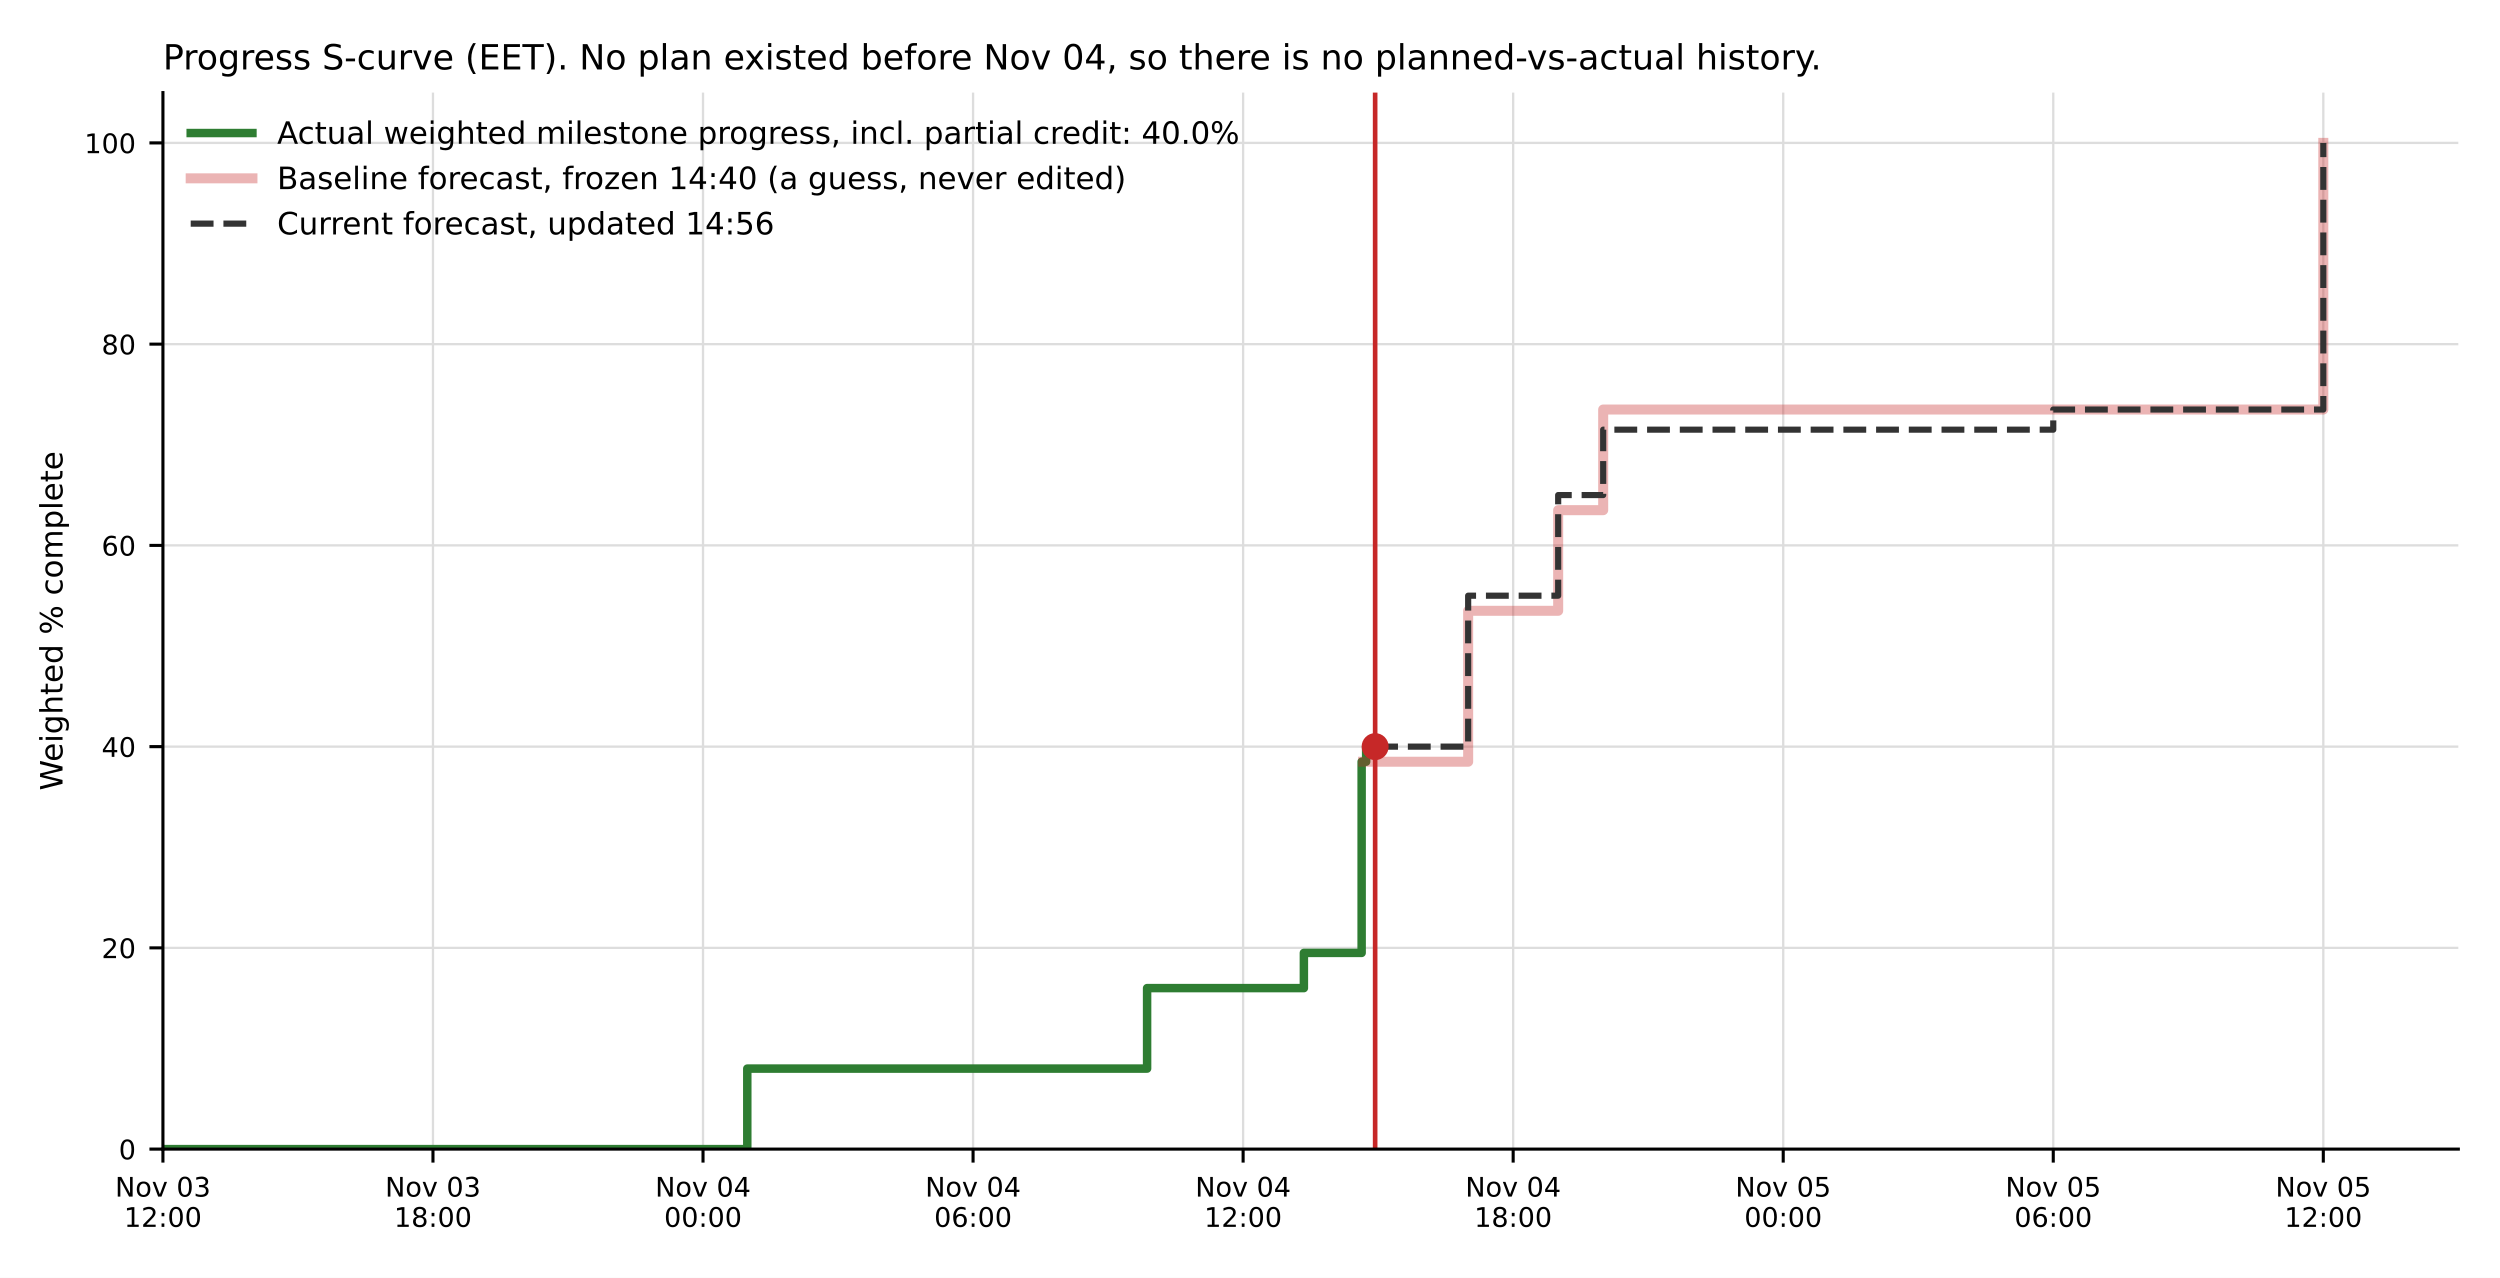
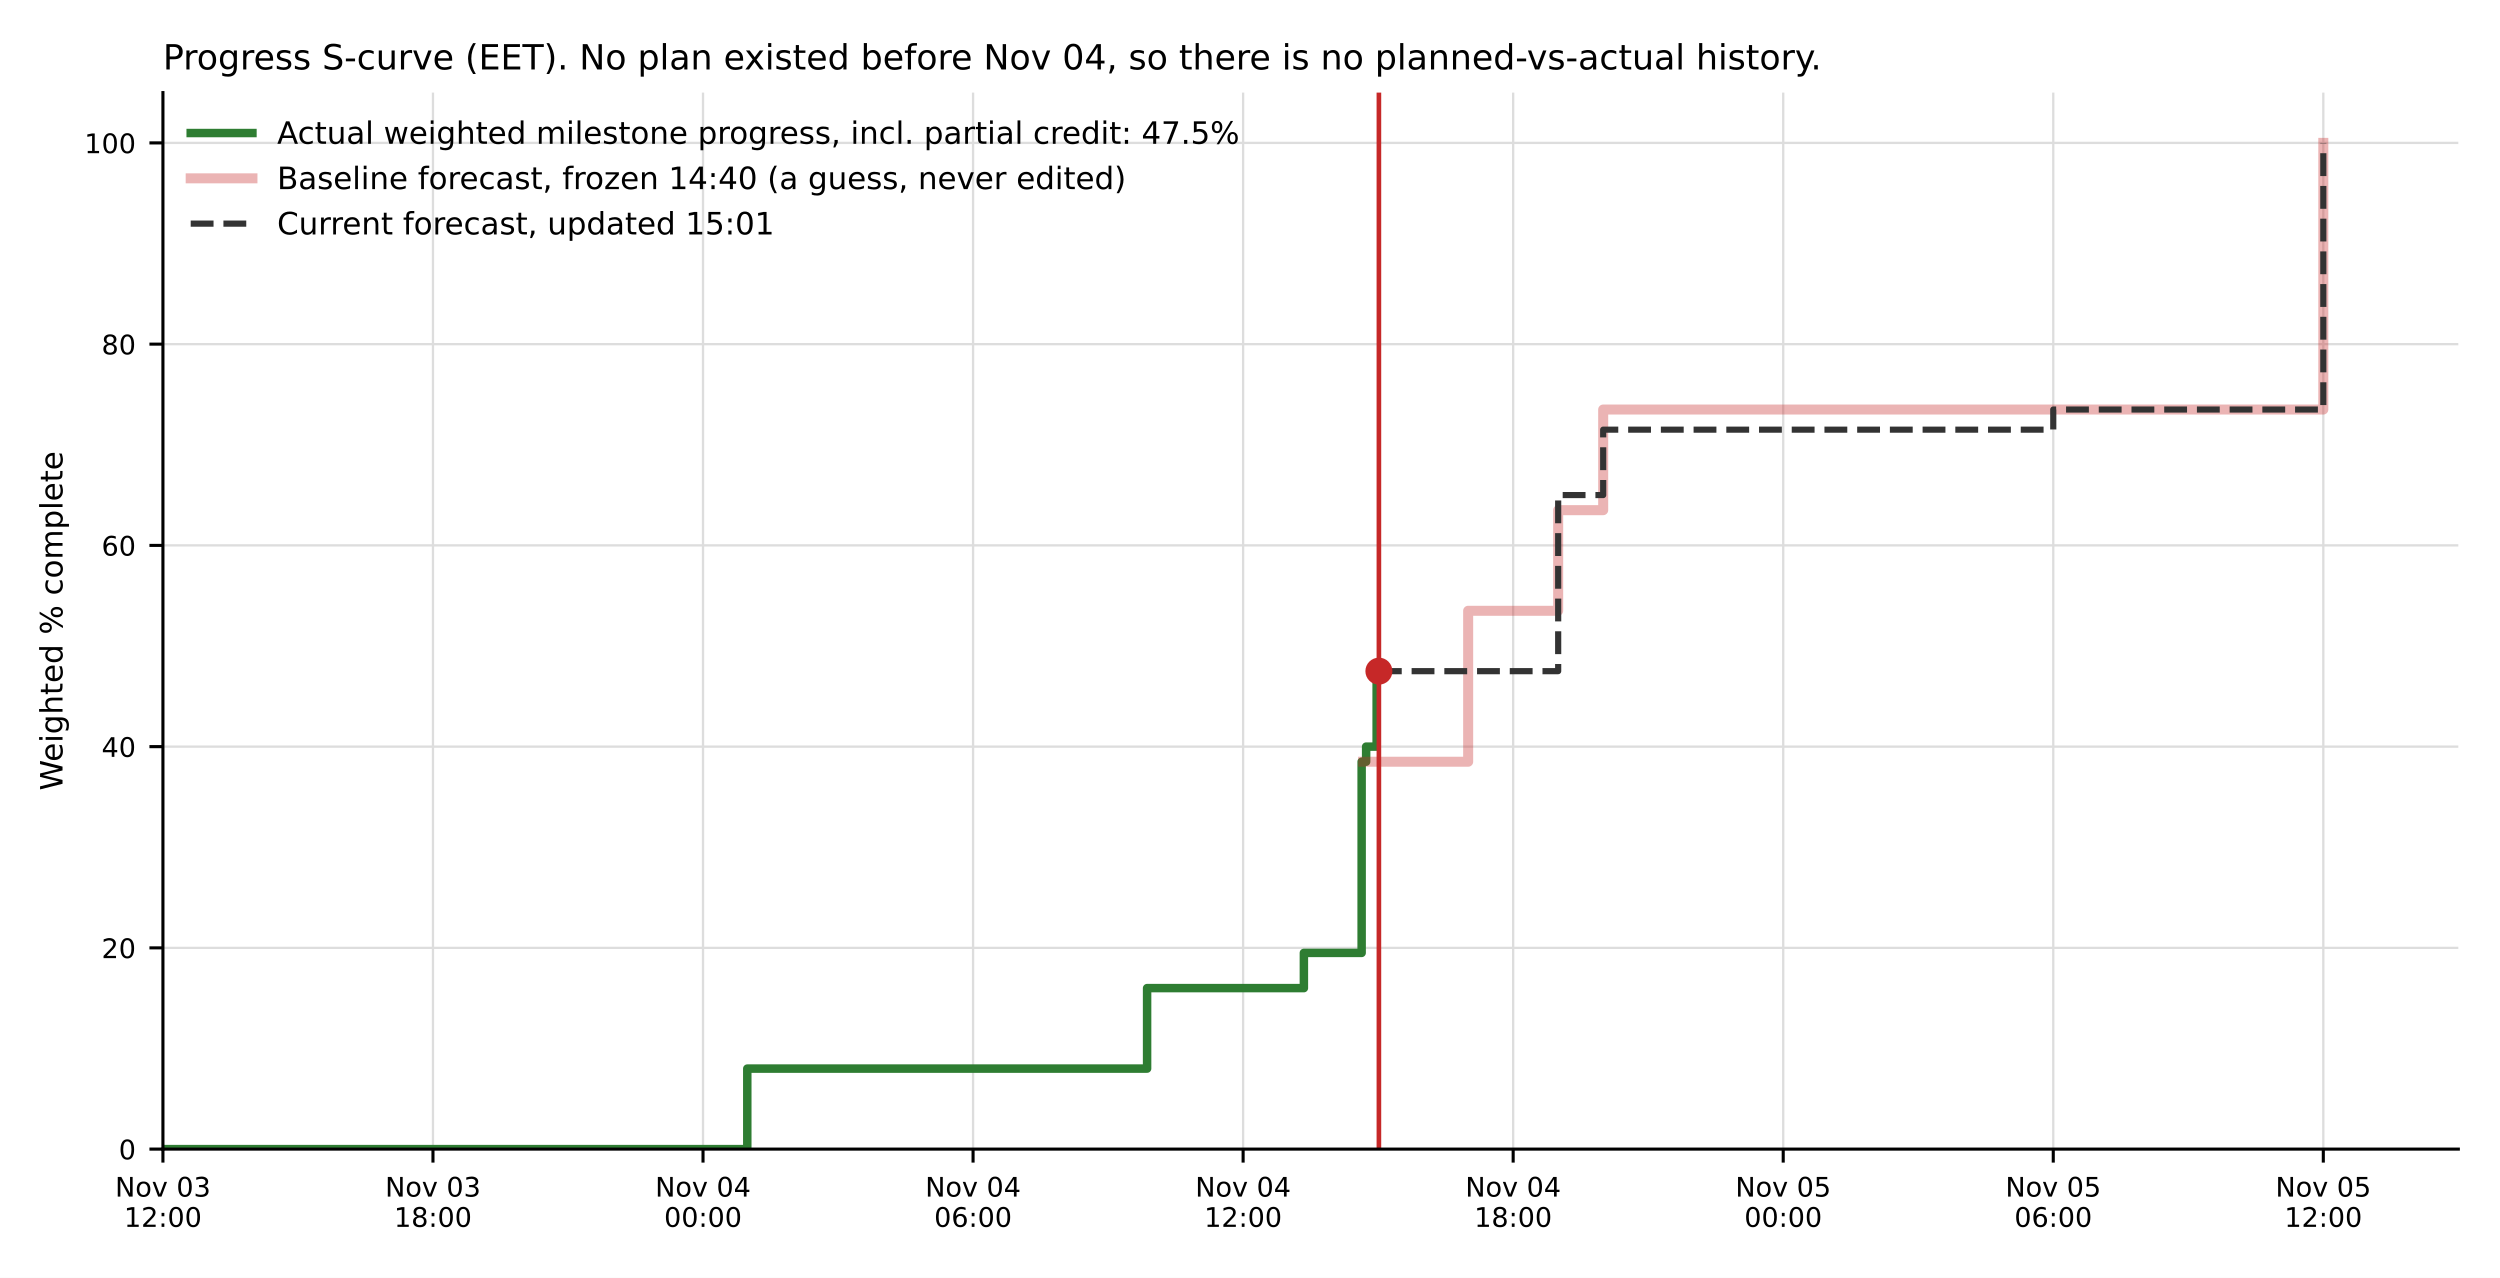
<svg xmlns="http://www.w3.org/2000/svg" xmlns:xlink="http://www.w3.org/1999/xlink" width="648pt" height="331.2pt" viewBox="0 0 648 331.2" version="1.1">
  <defs>
    <style type="text/css">*{stroke-linejoin: round; stroke-linecap: butt}</style>
  </defs>
  <g id="figure_1">
    <g id="patch_1">
      <path d="M 0 331.2  L 648 331.2  L 648 0  L 0 0  z " style="fill: #ffffff" />
    </g>
    <g id="axes_1">
      <g id="patch_2">
        <path d="M 42.23 297.848  L 637.2 297.848  L 637.2 24  L 42.23 24  z " style="fill: #ffffff" />
      </g>
      <g id="matplotlib.axis_1">
        <g id="xtick_1">
          <g id="line2d_1">
-             <path d="M 42.23 297.848  L 42.23 24  " clip-path="url(#p04baa077e4)" style="fill: none; stroke: #dddddd; stroke-width: 0.6; stroke-linecap: square" />
+             <path d="M 42.23 297.848  L 42.23 24  " clip-path="url(#p0559523f24)" style="fill: none; stroke: #dddddd; stroke-width: 0.6; stroke-linecap: square" />
          </g>
          <g id="line2d_2">
            <defs>
-               <path id="mb8a0aebc23" d="M 0 0  L 0 3.5  " style="stroke: #000000; stroke-width: 0.8" />
+               <path id="m4dd9663d38" d="M 0 0  L 0 3.5  " style="stroke: #000000; stroke-width: 0.8" />
            </defs>
            <g>
-               <use xlink:href="#mb8a0aebc23" x="42.23" y="297.848" style="stroke: #000000; stroke-width: 0.8" />
+               <use xlink:href="#m4dd9663d38" x="42.23" y="297.848" style="stroke: #000000; stroke-width: 0.8" />
            </g>
          </g>
          <g id="text_1">
            <text style="font-size: 7px; font-family: 'DejaVu Sans'" transform="translate(29.83234 310.1669)">Nov 03</text>
            <text style="font-size: 7px; font-family: 'DejaVu Sans'" transform="translate(32.14344 318.0054)">12:00</text>
          </g>
        </g>
        <g id="xtick_2">
          <g id="line2d_3">
-             <path d="M 112.226 297.848  L 112.226 24  " clip-path="url(#p04baa077e4)" style="fill: none; stroke: #dddddd; stroke-width: 0.6; stroke-linecap: square" />
+             <path d="M 112.226 297.848  L 112.226 24  " clip-path="url(#p0559523f24)" style="fill: none; stroke: #dddddd; stroke-width: 0.6; stroke-linecap: square" />
          </g>
          <g id="line2d_4">
            <g>
-               <use xlink:href="#mb8a0aebc23" x="112.226" y="297.848" style="stroke: #000000; stroke-width: 0.8" />
+               <use xlink:href="#m4dd9663d38" x="112.226" y="297.848" style="stroke: #000000; stroke-width: 0.8" />
            </g>
          </g>
          <g id="text_2">
            <text style="font-size: 7px; font-family: 'DejaVu Sans'" transform="translate(99.82881 310.1669)">Nov 03</text>
            <text style="font-size: 7px; font-family: 'DejaVu Sans'" transform="translate(102.1399 318.0054)">18:00</text>
          </g>
        </g>
        <g id="xtick_3">
          <g id="line2d_5">
-             <path d="M 182.223 297.848  L 182.223 24  " clip-path="url(#p04baa077e4)" style="fill: none; stroke: #dddddd; stroke-width: 0.6; stroke-linecap: square" />
+             <path d="M 182.223 297.848  L 182.223 24  " clip-path="url(#p0559523f24)" style="fill: none; stroke: #dddddd; stroke-width: 0.6; stroke-linecap: square" />
          </g>
          <g id="line2d_6">
            <g>
-               <use xlink:href="#mb8a0aebc23" x="182.223" y="297.848" style="stroke: #000000; stroke-width: 0.8" />
+               <use xlink:href="#m4dd9663d38" x="182.223" y="297.848" style="stroke: #000000; stroke-width: 0.8" />
            </g>
          </g>
          <g id="text_3">
            <text style="font-size: 7px; font-family: 'DejaVu Sans'" transform="translate(169.8253 310.1669)">Nov 04</text>
            <text style="font-size: 7px; font-family: 'DejaVu Sans'" transform="translate(172.1364 318.0054)">00:00</text>
          </g>
        </g>
        <g id="xtick_4">
          <g id="line2d_7">
-             <path d="M 252.219 297.848  L 252.219 24  " clip-path="url(#p04baa077e4)" style="fill: none; stroke: #dddddd; stroke-width: 0.6; stroke-linecap: square" />
+             <path d="M 252.219 297.848  L 252.219 24  " clip-path="url(#p0559523f24)" style="fill: none; stroke: #dddddd; stroke-width: 0.6; stroke-linecap: square" />
          </g>
          <g id="line2d_8">
            <g>
-               <use xlink:href="#mb8a0aebc23" x="252.219" y="297.848" style="stroke: #000000; stroke-width: 0.8" />
+               <use xlink:href="#m4dd9663d38" x="252.219" y="297.848" style="stroke: #000000; stroke-width: 0.8" />
            </g>
          </g>
          <g id="text_4">
            <text style="font-size: 7px; font-family: 'DejaVu Sans'" transform="translate(239.8218 310.1669)">Nov 04</text>
            <text style="font-size: 7px; font-family: 'DejaVu Sans'" transform="translate(242.1328 318.0054)">06:00</text>
          </g>
        </g>
        <g id="xtick_5">
          <g id="line2d_9">
-             <path d="M 322.216 297.848  L 322.216 24  " clip-path="url(#p04baa077e4)" style="fill: none; stroke: #dddddd; stroke-width: 0.6; stroke-linecap: square" />
+             <path d="M 322.216 297.848  L 322.216 24  " clip-path="url(#p0559523f24)" style="fill: none; stroke: #dddddd; stroke-width: 0.6; stroke-linecap: square" />
          </g>
          <g id="line2d_10">
            <g>
-               <use xlink:href="#mb8a0aebc23" x="322.216" y="297.848" style="stroke: #000000; stroke-width: 0.8" />
+               <use xlink:href="#m4dd9663d38" x="322.216" y="297.848" style="stroke: #000000; stroke-width: 0.8" />
            </g>
          </g>
          <g id="text_5">
            <text style="font-size: 7px; font-family: 'DejaVu Sans'" transform="translate(309.8182 310.1669)">Nov 04</text>
            <text style="font-size: 7px; font-family: 'DejaVu Sans'" transform="translate(312.1293 318.0054)">12:00</text>
          </g>
        </g>
        <g id="xtick_6">
          <g id="line2d_11">
-             <path d="M 392.212 297.848  L 392.212 24  " clip-path="url(#p04baa077e4)" style="fill: none; stroke: #dddddd; stroke-width: 0.6; stroke-linecap: square" />
+             <path d="M 392.212 297.848  L 392.212 24  " clip-path="url(#p0559523f24)" style="fill: none; stroke: #dddddd; stroke-width: 0.6; stroke-linecap: square" />
          </g>
          <g id="line2d_12">
            <g>
-               <use xlink:href="#mb8a0aebc23" x="392.212" y="297.848" style="stroke: #000000; stroke-width: 0.8" />
+               <use xlink:href="#m4dd9663d38" x="392.212" y="297.848" style="stroke: #000000; stroke-width: 0.8" />
            </g>
          </g>
          <g id="text_6">
            <text style="font-size: 7px; font-family: 'DejaVu Sans'" transform="translate(379.8147 310.1669)">Nov 04</text>
            <text style="font-size: 7px; font-family: 'DejaVu Sans'" transform="translate(382.1258 318.0054)">18:00</text>
          </g>
        </g>
        <g id="xtick_7">
          <g id="line2d_13">
-             <path d="M 462.209 297.848  L 462.209 24  " clip-path="url(#p04baa077e4)" style="fill: none; stroke: #dddddd; stroke-width: 0.6; stroke-linecap: square" />
+             <path d="M 462.209 297.848  L 462.209 24  " clip-path="url(#p0559523f24)" style="fill: none; stroke: #dddddd; stroke-width: 0.6; stroke-linecap: square" />
          </g>
          <g id="line2d_14">
            <g>
-               <use xlink:href="#mb8a0aebc23" x="462.209" y="297.848" style="stroke: #000000; stroke-width: 0.8" />
+               <use xlink:href="#m4dd9663d38" x="462.209" y="297.848" style="stroke: #000000; stroke-width: 0.8" />
            </g>
          </g>
          <g id="text_7">
            <text style="font-size: 7px; font-family: 'DejaVu Sans'" transform="translate(449.8112 310.1669)">Nov 05</text>
            <text style="font-size: 7px; font-family: 'DejaVu Sans'" transform="translate(452.1223 318.0054)">00:00</text>
          </g>
        </g>
        <g id="xtick_8">
          <g id="line2d_15">
-             <path d="M 532.205 297.848  L 532.205 24  " clip-path="url(#p04baa077e4)" style="fill: none; stroke: #dddddd; stroke-width: 0.6; stroke-linecap: square" />
+             <path d="M 532.205 297.848  L 532.205 24  " clip-path="url(#p0559523f24)" style="fill: none; stroke: #dddddd; stroke-width: 0.6; stroke-linecap: square" />
          </g>
          <g id="line2d_16">
            <g>
-               <use xlink:href="#mb8a0aebc23" x="532.205" y="297.848" style="stroke: #000000; stroke-width: 0.8" />
+               <use xlink:href="#m4dd9663d38" x="532.205" y="297.848" style="stroke: #000000; stroke-width: 0.8" />
            </g>
          </g>
          <g id="text_8">
            <text style="font-size: 7px; font-family: 'DejaVu Sans'" transform="translate(519.8076 310.1669)">Nov 05</text>
            <text style="font-size: 7px; font-family: 'DejaVu Sans'" transform="translate(522.1187 318.0054)">06:00</text>
          </g>
        </g>
        <g id="xtick_9">
          <g id="line2d_17">
-             <path d="M 602.202 297.848  L 602.202 24  " clip-path="url(#p04baa077e4)" style="fill: none; stroke: #dddddd; stroke-width: 0.6; stroke-linecap: square" />
+             <path d="M 602.202 297.848  L 602.202 24  " clip-path="url(#p0559523f24)" style="fill: none; stroke: #dddddd; stroke-width: 0.6; stroke-linecap: square" />
          </g>
          <g id="line2d_18">
            <g>
-               <use xlink:href="#mb8a0aebc23" x="602.202" y="297.848" style="stroke: #000000; stroke-width: 0.8" />
+               <use xlink:href="#m4dd9663d38" x="602.202" y="297.848" style="stroke: #000000; stroke-width: 0.8" />
            </g>
          </g>
          <g id="text_9">
            <text style="font-size: 7px; font-family: 'DejaVu Sans'" transform="translate(589.8041 310.1669)">Nov 05</text>
            <text style="font-size: 7px; font-family: 'DejaVu Sans'" transform="translate(592.1152 318.0054)">12:00</text>
          </g>
        </g>
      </g>
      <g id="matplotlib.axis_2">
        <g id="ytick_1">
          <g id="line2d_19">
-             <path d="M 42.23 297.848  L 637.2 297.848  " clip-path="url(#p04baa077e4)" style="fill: none; stroke: #dddddd; stroke-width: 0.6; stroke-linecap: square" />
+             <path d="M 42.23 297.848  L 637.2 297.848  " clip-path="url(#p0559523f24)" style="fill: none; stroke: #dddddd; stroke-width: 0.6; stroke-linecap: square" />
          </g>
          <g id="line2d_20">
            <defs>
-               <path id="md573669d2d" d="M 0 0  L -3.5 0  " style="stroke: #000000; stroke-width: 0.8" />
+               <path id="mfe14325a99" d="M 0 0  L -3.5 0  " style="stroke: #000000; stroke-width: 0.8" />
            </defs>
            <g>
-               <use xlink:href="#md573669d2d" x="42.23" y="297.848" style="stroke: #000000; stroke-width: 0.8" />
+               <use xlink:href="#mfe14325a99" x="42.23" y="297.848" style="stroke: #000000; stroke-width: 0.8" />
            </g>
          </g>
          <g id="text_10">
            <text style="font-size: 7px; font-family: 'DejaVu Sans'; text-anchor: end" x="35.23" y="300.507" transform="rotate(-0 35.23 300.5075)">0</text>
          </g>
        </g>
        <g id="ytick_2">
          <g id="line2d_21">
-             <path d="M 42.23 245.686  L 637.2 245.686  " clip-path="url(#p04baa077e4)" style="fill: none; stroke: #dddddd; stroke-width: 0.6; stroke-linecap: square" />
+             <path d="M 42.23 245.686  L 637.2 245.686  " clip-path="url(#p0559523f24)" style="fill: none; stroke: #dddddd; stroke-width: 0.6; stroke-linecap: square" />
          </g>
          <g id="line2d_22">
            <g>
-               <use xlink:href="#md573669d2d" x="42.23" y="245.686" style="stroke: #000000; stroke-width: 0.8" />
+               <use xlink:href="#mfe14325a99" x="42.23" y="245.686" style="stroke: #000000; stroke-width: 0.8" />
            </g>
          </g>
          <g id="text_11">
            <text style="font-size: 7px; font-family: 'DejaVu Sans'; text-anchor: end" x="35.23" y="248.346" transform="rotate(-0 35.23 248.3459)">20</text>
          </g>
        </g>
        <g id="ytick_3">
          <g id="line2d_23">
-             <path d="M 42.23 193.525  L 637.2 193.525  " clip-path="url(#p04baa077e4)" style="fill: none; stroke: #dddddd; stroke-width: 0.6; stroke-linecap: square" />
+             <path d="M 42.23 193.525  L 637.2 193.525  " clip-path="url(#p0559523f24)" style="fill: none; stroke: #dddddd; stroke-width: 0.6; stroke-linecap: square" />
          </g>
          <g id="line2d_24">
            <g>
-               <use xlink:href="#md573669d2d" x="42.23" y="193.525" style="stroke: #000000; stroke-width: 0.8" />
+               <use xlink:href="#mfe14325a99" x="42.23" y="193.525" style="stroke: #000000; stroke-width: 0.8" />
            </g>
          </g>
          <g id="text_12">
            <text style="font-size: 7px; font-family: 'DejaVu Sans'; text-anchor: end" x="35.23" y="196.184" transform="rotate(-0 35.23 196.1844)">40</text>
          </g>
        </g>
        <g id="ytick_4">
          <g id="line2d_25">
-             <path d="M 42.23 141.363  L 637.2 141.363  " clip-path="url(#p04baa077e4)" style="fill: none; stroke: #dddddd; stroke-width: 0.6; stroke-linecap: square" />
+             <path d="M 42.23 141.363  L 637.2 141.363  " clip-path="url(#p0559523f24)" style="fill: none; stroke: #dddddd; stroke-width: 0.6; stroke-linecap: square" />
          </g>
          <g id="line2d_26">
            <g>
-               <use xlink:href="#md573669d2d" x="42.23" y="141.363" style="stroke: #000000; stroke-width: 0.8" />
+               <use xlink:href="#mfe14325a99" x="42.23" y="141.363" style="stroke: #000000; stroke-width: 0.8" />
            </g>
          </g>
          <g id="text_13">
            <text style="font-size: 7px; font-family: 'DejaVu Sans'; text-anchor: end" x="35.23" y="144.023" transform="rotate(-0 35.23 144.0229)">60</text>
          </g>
        </g>
        <g id="ytick_5">
          <g id="line2d_27">
-             <path d="M 42.23 89.202  L 637.2 89.202  " clip-path="url(#p04baa077e4)" style="fill: none; stroke: #dddddd; stroke-width: 0.6; stroke-linecap: square" />
+             <path d="M 42.23 89.202  L 637.2 89.202  " clip-path="url(#p0559523f24)" style="fill: none; stroke: #dddddd; stroke-width: 0.6; stroke-linecap: square" />
          </g>
          <g id="line2d_28">
            <g>
-               <use xlink:href="#md573669d2d" x="42.23" y="89.202" style="stroke: #000000; stroke-width: 0.8" />
+               <use xlink:href="#mfe14325a99" x="42.23" y="89.202" style="stroke: #000000; stroke-width: 0.8" />
            </g>
          </g>
          <g id="text_14">
            <text style="font-size: 7px; font-family: 'DejaVu Sans'; text-anchor: end" x="35.23" y="91.861" transform="rotate(-0 35.23 91.86136)">80</text>
          </g>
        </g>
        <g id="ytick_6">
          <g id="line2d_29">
-             <path d="M 42.23 37.04  L 637.2 37.04  " clip-path="url(#p04baa077e4)" style="fill: none; stroke: #dddddd; stroke-width: 0.6; stroke-linecap: square" />
+             <path d="M 42.23 37.04  L 637.2 37.04  " clip-path="url(#p0559523f24)" style="fill: none; stroke: #dddddd; stroke-width: 0.6; stroke-linecap: square" />
          </g>
          <g id="line2d_30">
            <g>
-               <use xlink:href="#md573669d2d" x="42.23" y="37.04" style="stroke: #000000; stroke-width: 0.8" />
+               <use xlink:href="#mfe14325a99" x="42.23" y="37.04" style="stroke: #000000; stroke-width: 0.8" />
            </g>
          </g>
          <g id="text_15">
            <text style="font-size: 7px; font-family: 'DejaVu Sans'; text-anchor: end" x="35.23" y="39.7" transform="rotate(-0 35.23 39.69983)">100</text>
          </g>
        </g>
        <g id="text_16">
          <text style="font-size: 8px; font-family: 'DejaVu Sans'; text-anchor: middle" x="16.205" y="160.924" transform="rotate(-90 16.205 160.924)">Weighted % complete</text>
        </g>
      </g>
      <g id="line2d_31">
-         <path d="M 42.23 297.848  L 193.695 297.848  L 193.695 276.983  L 297.328 276.983  L 297.328 256.119  L 337.965 256.119  L 337.965 246.991  L 352.937 246.991  L 352.937 236.558  L 352.937 236.558  L 352.937 197.437  L 354.103 197.437  L 354.103 193.525  L 356.436 193.525  " clip-path="url(#p04baa077e4)" style="fill: none; stroke: #2e7d32; stroke-width: 2.2; stroke-linecap: square" />
+         <path d="M 42.23 297.848  L 193.695 297.848  L 193.695 276.983  L 297.328 276.983  L 297.328 256.119  L 337.965 256.119  L 337.965 246.991  L 352.937 246.991  L 352.937 236.558  L 352.937 236.558  L 352.937 197.437  L 354.103 197.437  L 354.103 193.525  L 356.825 193.525  L 356.825 173.964  L 357.409 173.964  " clip-path="url(#p0559523f24)" style="fill: none; stroke: #2e7d32; stroke-width: 2.2; stroke-linecap: square" />
      </g>
      <g id="line2d_32">
-         <path d="M 353.325 197.437  L 380.546 197.437  L 380.546 158.316  L 403.878 158.316  L 403.878 147.884  L 403.878 147.884  L 403.878 132.235  L 415.545 132.235  L 415.545 119.195  L 415.545 119.195  L 415.545 106.154  L 602.202 106.154  L 602.202 97.026  L 602.202 97.026  L 602.202 37.04  " clip-path="url(#p04baa077e4)" style="fill: none; stroke: #c62828; stroke-opacity: 0.35; stroke-width: 2.6; stroke-linecap: square" />
+         <path d="M 353.325 197.437  L 380.546 197.437  L 380.546 158.316  L 403.878 158.316  L 403.878 147.884  L 403.878 147.884  L 403.878 132.235  L 415.545 132.235  L 415.545 119.195  L 415.545 119.195  L 415.545 106.154  L 602.202 106.154  L 602.202 97.026  L 602.202 97.026  L 602.202 37.04  " clip-path="url(#p0559523f24)" style="fill: none; stroke: #c62828; stroke-opacity: 0.35; stroke-width: 2.6; stroke-linecap: square" />
      </g>
      <g id="line2d_33">
-         <path d="M 356.436 193.525  L 380.546 193.525  L 380.546 154.404  L 403.878 154.404  L 403.878 143.972  L 403.878 143.972  L 403.878 128.323  L 415.545 128.323  L 415.545 124.411  L 415.545 124.411  L 415.545 111.371  L 532.205 111.371  L 532.205 106.154  L 602.202 106.154  L 602.202 97.026  L 602.202 97.026  L 602.202 37.04  " clip-path="url(#p04baa077e4)" style="fill: none; stroke-dasharray: 5.92,2.56; stroke-dashoffset: 0; stroke: #333333; stroke-width: 1.6" />
+         <path d="M 357.409 173.964  L 403.878 173.964  L 403.878 163.532  L 403.878 163.532  L 403.878 147.884  L 403.878 147.884  L 403.878 128.323  L 415.545 128.323  L 415.545 124.411  L 415.545 124.411  L 415.545 111.371  L 532.205 111.371  L 532.205 106.154  L 602.202 106.154  L 602.202 97.026  L 602.202 97.026  L 602.202 37.04  " clip-path="url(#p0559523f24)" style="fill: none; stroke-dasharray: 5.92,2.56; stroke-dashoffset: 0; stroke: #333333; stroke-width: 1.6" />
      </g>
      <g id="line2d_34">
-         <path d="M 356.436 297.848  L 356.436 24  " clip-path="url(#p04baa077e4)" style="fill: none; stroke: #c62828; stroke-width: 1.2; stroke-linecap: square" />
+         <path d="M 357.409 297.848  L 357.409 24  " clip-path="url(#p0559523f24)" style="fill: none; stroke: #c62828; stroke-width: 1.2; stroke-linecap: square" />
      </g>
      <g id="patch_3">
        <path d="M 42.23 297.848  L 42.23 24  " style="fill: none; stroke: #000000; stroke-width: 0.8; stroke-linejoin: miter; stroke-linecap: square" />
      </g>
      <g id="patch_4">
        <path d="M 42.23 297.848  L 637.2 297.848  " style="fill: none; stroke: #000000; stroke-width: 0.8; stroke-linejoin: miter; stroke-linecap: square" />
      </g>
      <g id="text_17">
        <text style="font-size: 9px; font-family: 'DejaVu Sans'; text-anchor: start" x="42.23" y="18" transform="rotate(-0 42.23 18)">Progress S-curve (EET). No plan existed before Nov 04, so there is no planned-vs-actual history.</text>
      </g>
      <g id="PathCollection_1">
        <defs>
-           <path id="m3a66e61f8f" d="M 0 3  C 0.796 3 1.559 2.684 2.121 2.121  C 2.684 1.559 3 0.796 3 0  C 3 -0.796 2.684 -1.559 2.121 -2.121  C 1.559 -2.684 0.796 -3 0 -3  C -0.796 -3 -1.559 -2.684 -2.121 -2.121  C -2.684 -1.559 -3 -0.796 -3 0  C -3 0.796 -2.684 1.559 -2.121 2.121  C -1.559 2.684 -0.796 3 0 3  z " style="stroke: #c62828" />
+           <path id="mf3a5acb954" d="M 0 3  C 0.796 3 1.559 2.684 2.121 2.121  C 2.684 1.559 3 0.796 3 0  C 3 -0.796 2.684 -1.559 2.121 -2.121  C 1.559 -2.684 0.796 -3 0 -3  C -0.796 -3 -1.559 -2.684 -2.121 -2.121  C -2.684 -1.559 -3 -0.796 -3 0  C -3 0.796 -2.684 1.559 -2.121 2.121  C -1.559 2.684 -0.796 3 0 3  z " style="stroke: #c62828" />
        </defs>
-         <g clip-path="url(#p04baa077e4)">
-           <use xlink:href="#m3a66e61f8f" x="356.436" y="193.525" style="fill: #c62828; stroke: #c62828" />
+         <g clip-path="url(#p0559523f24)">
+           <use xlink:href="#mf3a5acb954" x="357.409" y="173.964" style="fill: #c62828; stroke: #c62828" />
        </g>
      </g>
      <g id="legend_1">
        <g id="line2d_35">
          <path d="M 49.43 34.479  L 57.43 34.479  L 65.43 34.479  " style="fill: none; stroke: #2e7d32; stroke-width: 2.2; stroke-linecap: square" />
        </g>
        <g id="text_18">
-           <text style="font-size: 8px; font-family: 'DejaVu Sans'; text-anchor: start" x="71.83" y="37.279" transform="rotate(-0 71.83 37.27875)">Actual weighted milestone progress, incl. partial credit: 40.0%</text>
+           <text style="font-size: 8px; font-family: 'DejaVu Sans'; text-anchor: start" x="71.83" y="37.279" transform="rotate(-0 71.83 37.27875)">Actual weighted milestone progress, incl. partial credit: 47.5%</text>
        </g>
        <g id="line2d_36">
          <path d="M 49.43 46.221  L 57.43 46.221  L 65.43 46.221  " style="fill: none; stroke: #c62828; stroke-opacity: 0.35; stroke-width: 2.6; stroke-linecap: square" />
        </g>
        <g id="text_19">
          <text style="font-size: 8px; font-family: 'DejaVu Sans'; text-anchor: start" x="71.83" y="49.021" transform="rotate(-0 71.83 49.02125)">Baseline forecast, frozen 14:40 (a guess, never edited)</text>
        </g>
        <g id="line2d_37">
          <path d="M 49.43 57.964  L 57.43 57.964  L 65.43 57.964  " style="fill: none; stroke-dasharray: 5.92,2.56; stroke-dashoffset: 0; stroke: #333333; stroke-width: 1.6" />
        </g>
        <g id="text_20">
-           <text style="font-size: 8px; font-family: 'DejaVu Sans'; text-anchor: start" x="71.83" y="60.764" transform="rotate(-0 71.83 60.76375)">Current forecast, updated 14:56</text>
+           <text style="font-size: 8px; font-family: 'DejaVu Sans'; text-anchor: start" x="71.83" y="60.764" transform="rotate(-0 71.83 60.76375)">Current forecast, updated 15:01</text>
        </g>
      </g>
    </g>
  </g>
  <defs>
-     <clipPath id="p04baa077e4">
+     <clipPath id="p0559523f24">
      <rect x="42.23" y="24" width="594.97" height="273.848" />
    </clipPath>
  </defs>
</svg>
